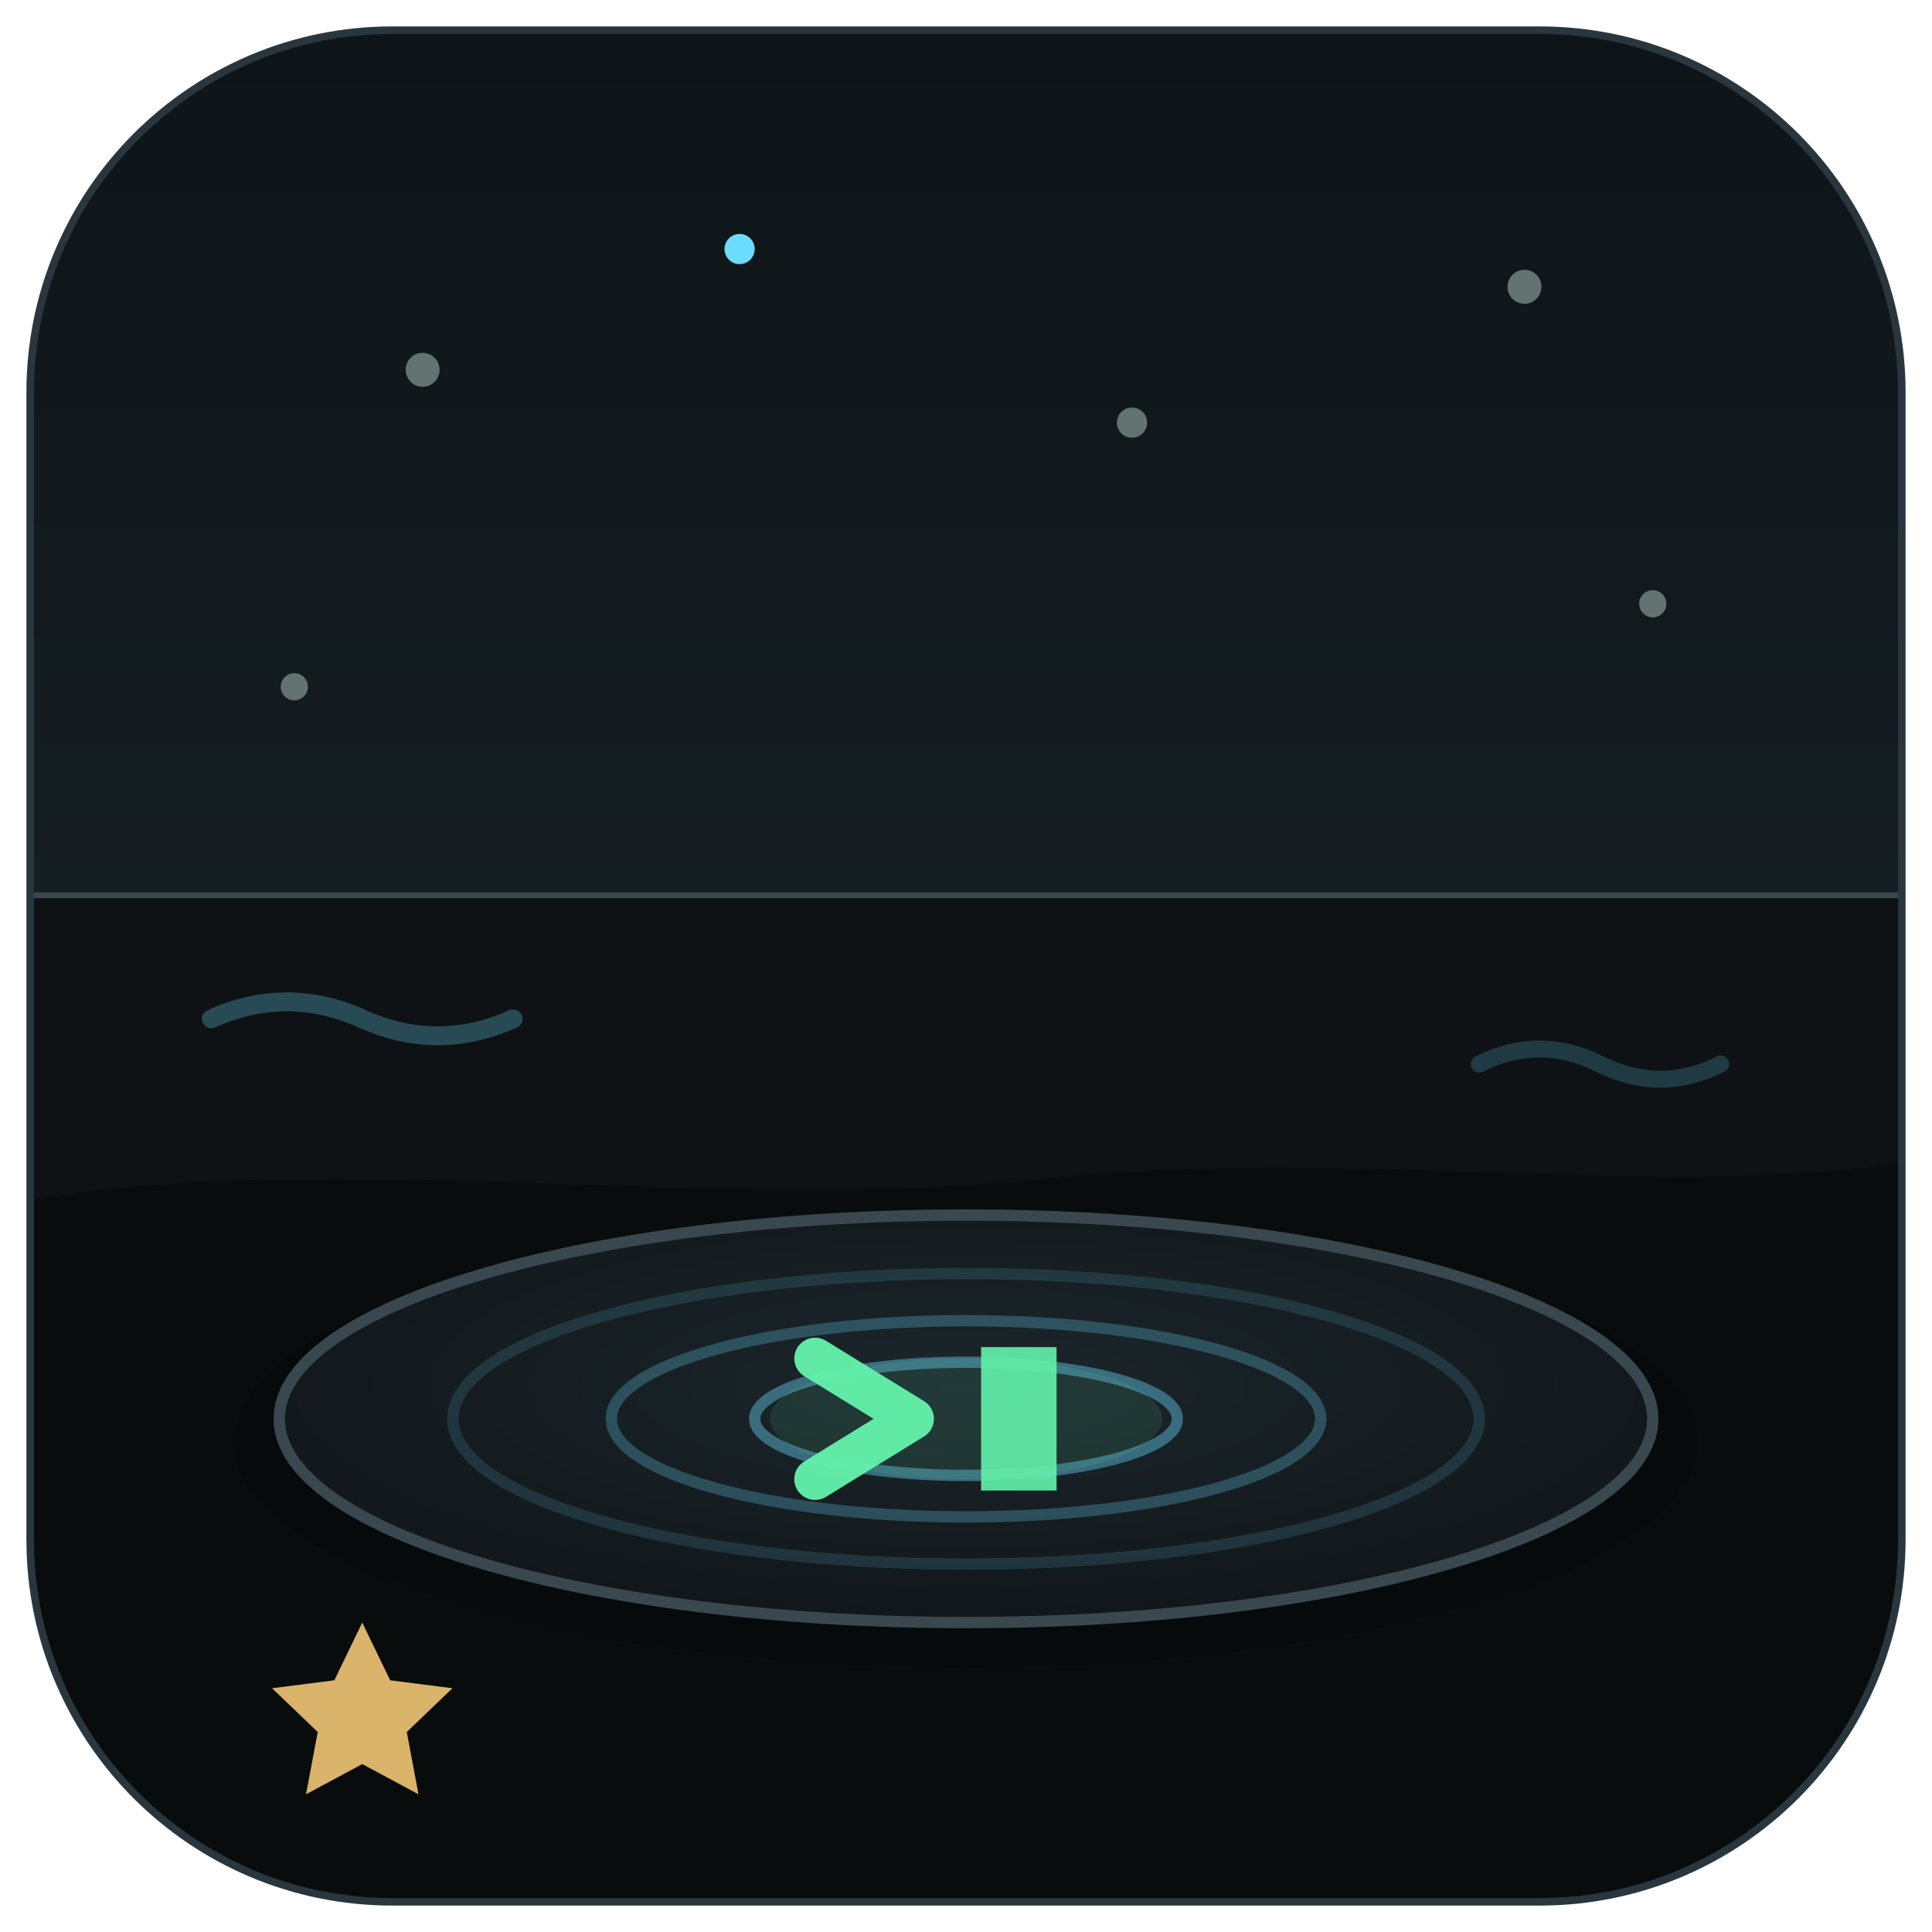
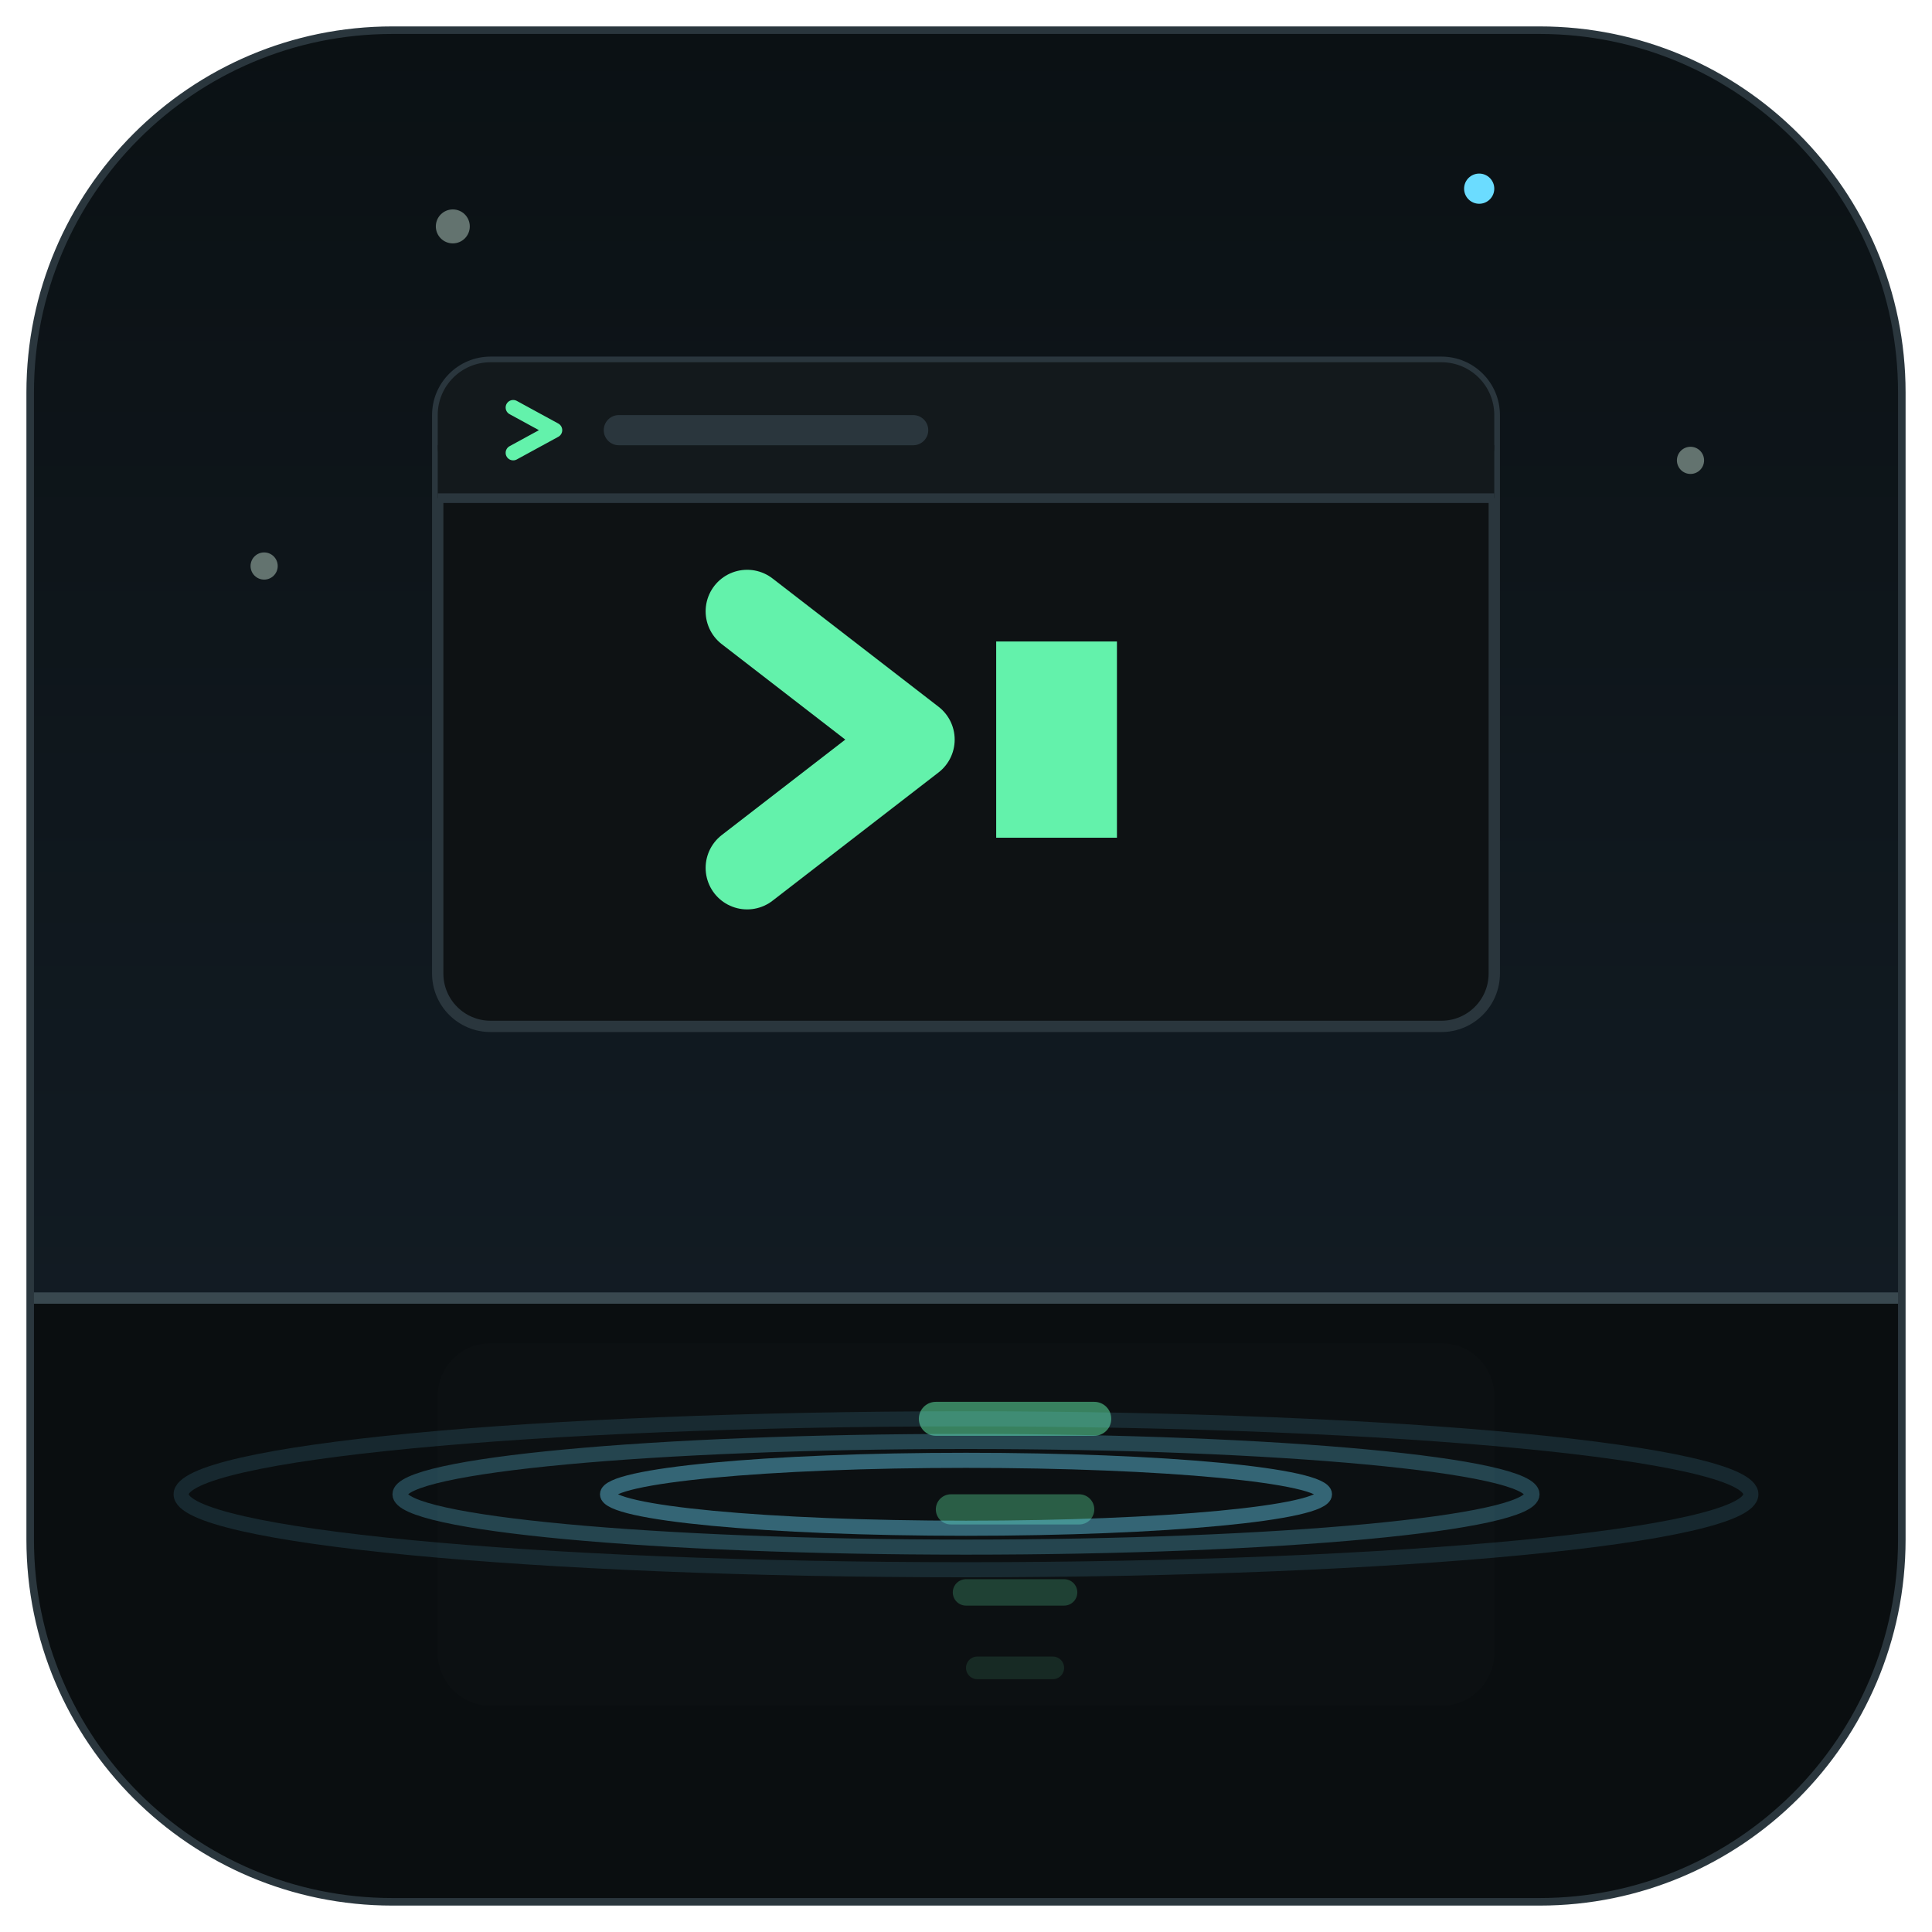
<svg xmlns="http://www.w3.org/2000/svg" width="512" height="512" viewBox="0 0 512 512" role="img" aria-label="Tidepool">
  <defs>
    <linearGradient id="sky" x1="0" y1="0" x2="0" y2="1">
-       <stop offset="0" stop-color="#0e1518" />
-       <stop offset="1" stop-color="#1b262c" />
+       <stop offset="0" stop-color="#0b1114" />
+       <stop offset="1" stop-color="#15202a" />
    </linearGradient>
-     <radialGradient id="pool" cx="0.5" cy="0.42" r="0.75">
-       <stop offset="0" stop-color="#1b262c" />
-       <stop offset="1" stop-color="#0e1214" />
-     </radialGradient>
    <clipPath id="tile">
      <rect x="8" y="8" width="496" height="496" rx="96" />
    </clipPath>
  </defs>
  <g clip-path="url(#tile)">
    <rect x="8" y="8" width="496" height="496" fill="url(#sky)" />
-     <circle cx="112" cy="98" r="4.5" fill="#63736f" />
-     <circle cx="196" cy="66" r="4" fill="#6bdcff" />
-     <circle cx="300" cy="112" r="4" fill="#63736f" />
-     <circle cx="404" cy="76" r="4.5" fill="#63736f" />
-     <circle cx="438" cy="160" r="3.6" fill="#63736f" />
-     <circle cx="78" cy="182" r="3.6" fill="#63736f" />
-     <line x1="8" y1="238" x2="504" y2="238" stroke="#39484f" stroke-width="3" />
-     <rect x="8" y="238" width="496" height="266" fill="#0e1214" />
-     <path d="M56,270 q20,-9 40,0 t40,0" fill="none" stroke="#6bdcff" stroke-width="5" stroke-linecap="round" opacity="0.28" />
-     <path d="M392,282 q16,-8 32,0 t32,0" fill="none" stroke="#6bdcff" stroke-width="4.5" stroke-linecap="round" opacity="0.2" />
-     <path d="M8,504 L8,318 C90,304 190,322 280,312 C360,304 440,318 504,308 L504,504 Z" fill="#090c0d" />
-     <ellipse cx="256" cy="382" rx="194" ry="60" fill="#060a0b" />
-     <ellipse cx="256" cy="376" rx="182" ry="54" fill="url(#pool)" stroke="#39484f" stroke-width="3" />
-     <ellipse cx="256" cy="376" rx="136" ry="38.5" fill="none" stroke="#6bdcff" stroke-width="3" opacity="0.14" />
-     <ellipse cx="256" cy="376" rx="94" ry="26" fill="none" stroke="#6bdcff" stroke-width="3" opacity="0.26" />
-     <ellipse cx="256" cy="376" rx="56" ry="15" fill="none" stroke="#6bdcff" stroke-width="3" opacity="0.4" />
-     <ellipse cx="256" cy="376" rx="52" ry="16" fill="#63f2ab" opacity="0.1" />
-     <path d="M216,360 L242,376 L216,392" fill="none" stroke="#63f2ab" stroke-width="11" stroke-linecap="round" stroke-linejoin="round" opacity="0.95" />
-     <rect x="260" y="357" width="20" height="38" fill="#63f2ab" opacity="0.9" />
-     <path d="M96,430 l7.4,15.3 16.5,2.1 -12.1,11.6 3.1,16.5 -14.9,-8 -14.9,8 3.1,-16.5 -12.1,-11.6 16.5,-2.1 Z" fill="#f0c674" opacity="0.9" />
+     <circle cx="120" cy="60" r="4.5" fill="#63736f" />
+     <circle cx="392" cy="50" r="4" fill="#6bdcff" />
+     <circle cx="448" cy="122" r="3.6" fill="#63736f" />
+     <circle cx="70" cy="150" r="3.6" fill="#63736f" />
+     <rect x="8" y="344" width="496" height="160" fill="#0a0e10" />
+     <rect x="116" y="356" width="280" height="96" rx="14" fill="#0e1214" opacity="0.5" />
+     <g stroke="#63f2ab" stroke-linecap="round">
+       <line x1="248" y1="376" x2="290" y2="376" stroke-width="9" opacity="0.5" />
+       <line x1="252" y1="400" x2="286" y2="400" stroke-width="8" opacity="0.34" />
+       <line x1="256" y1="422" x2="282" y2="422" stroke-width="7" opacity="0.22" />
+       <line x1="259" y1="442" x2="279" y2="442" stroke-width="6" opacity="0.12" />
+     </g>
+     <line x1="8" y1="344" x2="504" y2="344" stroke="#39484f" stroke-width="3" />
+     <g fill="none" stroke="#6bdcff">
+       <ellipse cx="256" cy="396" rx="95" ry="9" stroke-width="4" opacity="0.42" />
+       <ellipse cx="256" cy="396" rx="150" ry="14" stroke-width="4" opacity="0.26" />
+       <ellipse cx="256" cy="396" rx="208" ry="20" stroke-width="4" opacity="0.13" />
+     </g>
+     <rect x="116" y="96" width="280" height="176" rx="14" fill="#0e1214" stroke="#2a363d" stroke-width="3" />
+     <path d="M116,132 h280" stroke="#2a363d" stroke-width="2.5" />
+     <path d="M132,96 h248 a14,14 0 0 1 0,0" fill="none" />
+     <rect x="116" y="96" width="280" height="36" rx="14" fill="#13191c" />
+     <rect x="116" y="118" width="280" height="14" fill="#13191c" />
+     <line x1="116" y1="132" x2="396" y2="132" stroke="#2a363d" stroke-width="2.5" />
+     <path d="M136,108 l11,6 l-11,6" fill="none" stroke="#63f2ab" stroke-width="4" stroke-linecap="round" stroke-linejoin="round" />
+     <rect x="160" y="110" width="86" height="8" rx="4" fill="#2a363d" />
+     <path d="M198,162 L242,196 L198,230" fill="none" stroke="#63f2ab" stroke-width="22" stroke-linecap="round" stroke-linejoin="round" />
+     <rect x="264" y="170" width="32" height="52" fill="#63f2ab" />
  </g>
  <rect x="8" y="8" width="496" height="496" rx="96" fill="none" stroke="#2a363d" stroke-width="2" />
</svg>
